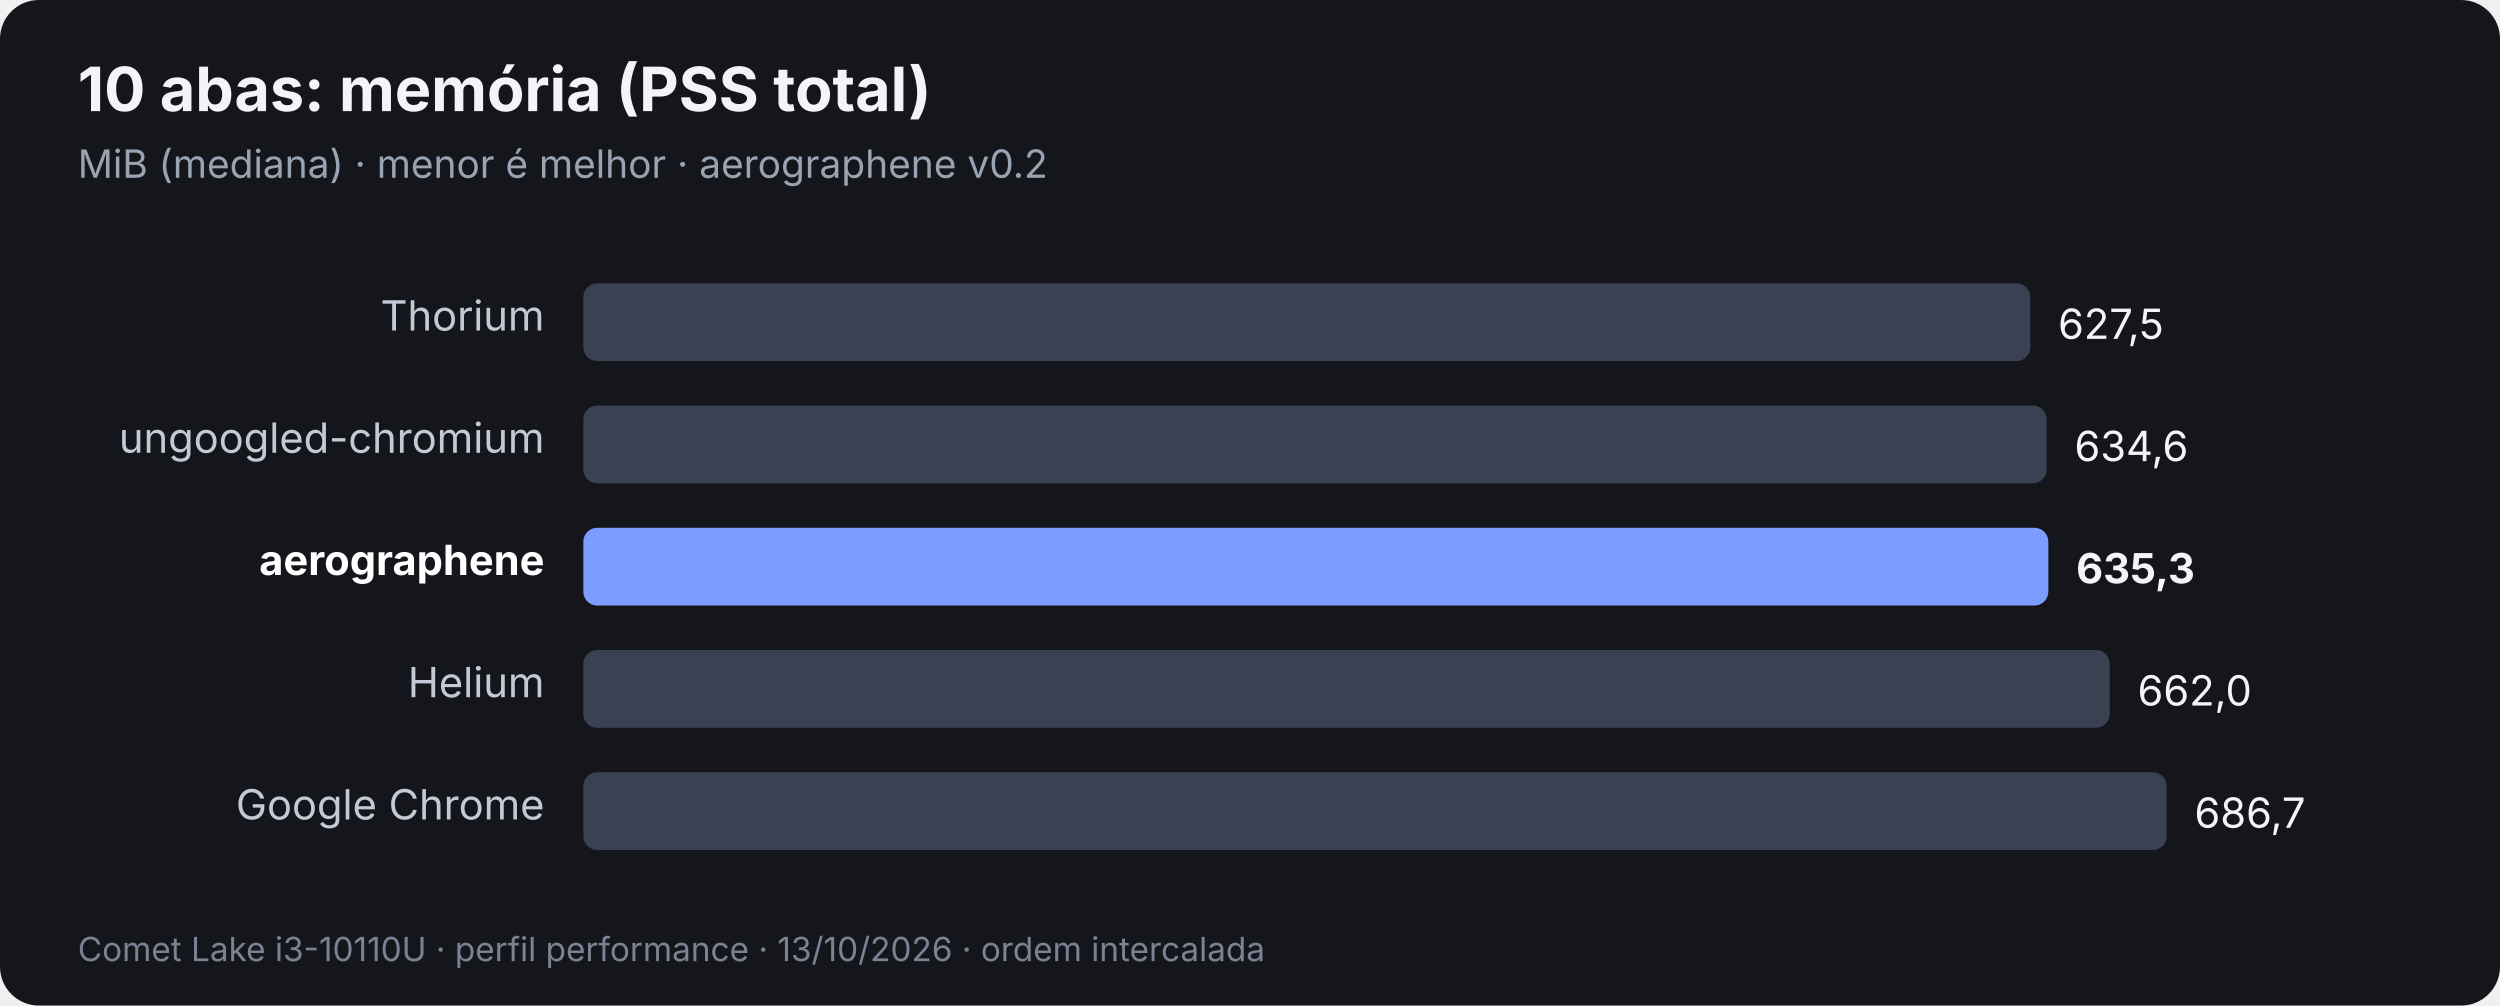
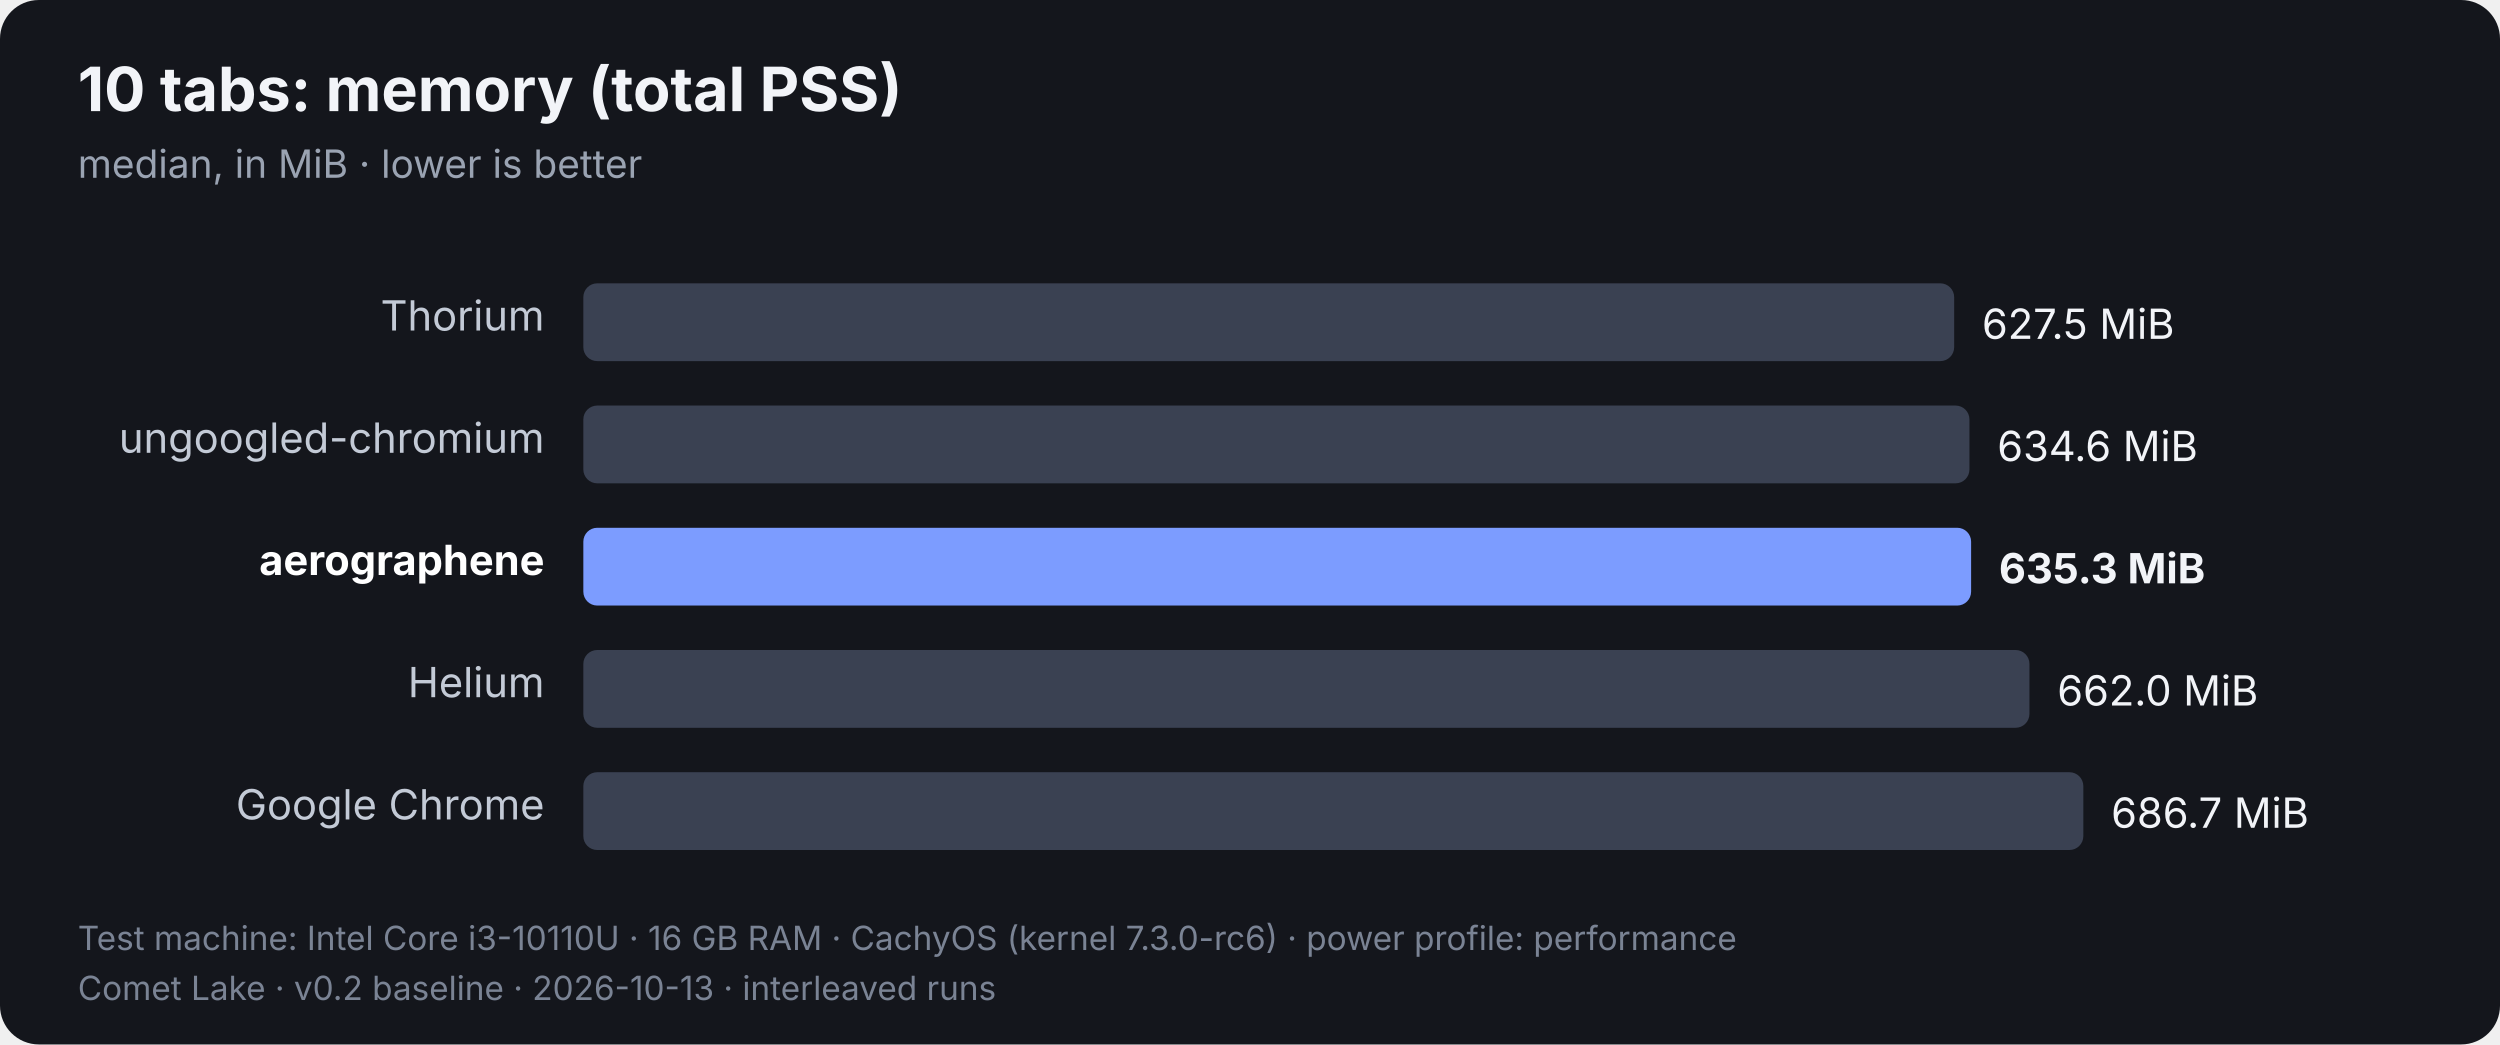
- <svg xmlns="http://www.w3.org/2000/svg" width="900" height="362" viewBox="0 0 900 362" font-family="Inter, Segoe UI, Helvetica, Arial, sans-serif">
-   <rect width="900" height="362" rx="14" fill="#14161c" />
-   <text x="28" y="40" font-size="22" font-weight="700" fill="#f2f4f8">10 abas: memória (PSS total)</text>
-   <text x="28" y="64" font-size="14" fill="#9aa3b2">MiB (mediana) · menor é melhor · aerographene v0.2</text>
+ <svg xmlns="http://www.w3.org/2000/svg" width="900" height="376" viewBox="0 0 900 376" font-family="Inter, Segoe UI, Helvetica, Arial, sans-serif">
+   <rect width="900" height="376" rx="14" fill="#14161c" />
+   <text x="28" y="40" font-size="22" font-weight="700" fill="#f2f4f8">10 tabs: memory (total PSS)</text>
+   <text x="28" y="64" font-size="14" fill="#9aa3b2">median, in MiB · lower is better</text>
  <text x="196" y="119" text-anchor="end" font-size="15" fill="#c3cad6" font-weight="400">Thorium</text>
-   <rect x="210" y="102" width="520.9" height="28" rx="5" fill="#3a4152" />
-   <text x="740.9" y="122" font-size="15" font-weight="400" fill="#f2f4f8">627,5</text>
+   <rect x="210" y="102" width="493.5" height="28" rx="5" fill="#3a4152" />
+   <text x="713.5" y="122" font-size="15" font-weight="400" fill="#f2f4f8">627.5 MiB</text>
  <text x="196" y="163" text-anchor="end" font-size="15" fill="#c3cad6" font-weight="400">ungoogled-chromium</text>
-   <rect x="210" y="146" width="526.8" height="28" rx="5" fill="#3a4152" />
-   <text x="746.8" y="166" font-size="15" font-weight="400" fill="#f2f4f8">634,6</text>
+   <rect x="210" y="146" width="499.0" height="28" rx="5" fill="#3a4152" />
+   <text x="719.0" y="166" font-size="15" font-weight="400" fill="#f2f4f8">634.6 MiB</text>
  <text x="196" y="207" text-anchor="end" font-size="15" fill="#ffffff" font-weight="700">aerographene</text>
-   <rect x="210" y="190" width="527.4" height="28" rx="5" fill="#7c9cff" />
-   <text x="747.4" y="210" font-size="15" font-weight="700" fill="#f2f4f8">635,3</text>
+   <rect x="210" y="190" width="499.6" height="28" rx="5" fill="#7c9cff" />
+   <text x="719.6" y="210" font-size="15" font-weight="700" fill="#f2f4f8">635.3 MiB</text>
  <text x="196" y="251" text-anchor="end" font-size="15" fill="#c3cad6" font-weight="400">Helium</text>
-   <rect x="210" y="234" width="549.5" height="28" rx="5" fill="#3a4152" />
-   <text x="769.5" y="254" font-size="15" font-weight="400" fill="#f2f4f8">662,0</text>
+   <rect x="210" y="234" width="520.6" height="28" rx="5" fill="#3a4152" />
+   <text x="740.6" y="254" font-size="15" font-weight="400" fill="#f2f4f8">662.0 MiB</text>
  <text x="196" y="295" text-anchor="end" font-size="15" fill="#c3cad6" font-weight="400">Google Chrome</text>
-   <rect x="210" y="278" width="570.0" height="28" rx="5" fill="#3a4152" />
-   <text x="790.0" y="298" font-size="15" font-weight="400" fill="#f2f4f8">686,7</text>
-   <text x="28" y="346" font-size="12" fill="#7a8394">Comet Lake i3-10110U · perfil performance · 13/10/2026 · ordem intercalada</text>
+   <rect x="210" y="278" width="540.0" height="28" rx="5" fill="#3a4152" />
+   <text x="760.0" y="298" font-size="15" font-weight="400" fill="#f2f4f8">686.7 MiB</text>
+   <text x="28" y="342" font-size="12" fill="#7a8394">Test machine: Intel Core i3-10110U · 16 GB RAM · CachyOS (kernel 7.3.0-rc6) · power profile: performance</text>
+   <text x="28" y="360" font-size="12" fill="#7a8394">Comet Lake · v0.2 baseline · 2026-10-13 · interleaved runs</text>
</svg>
